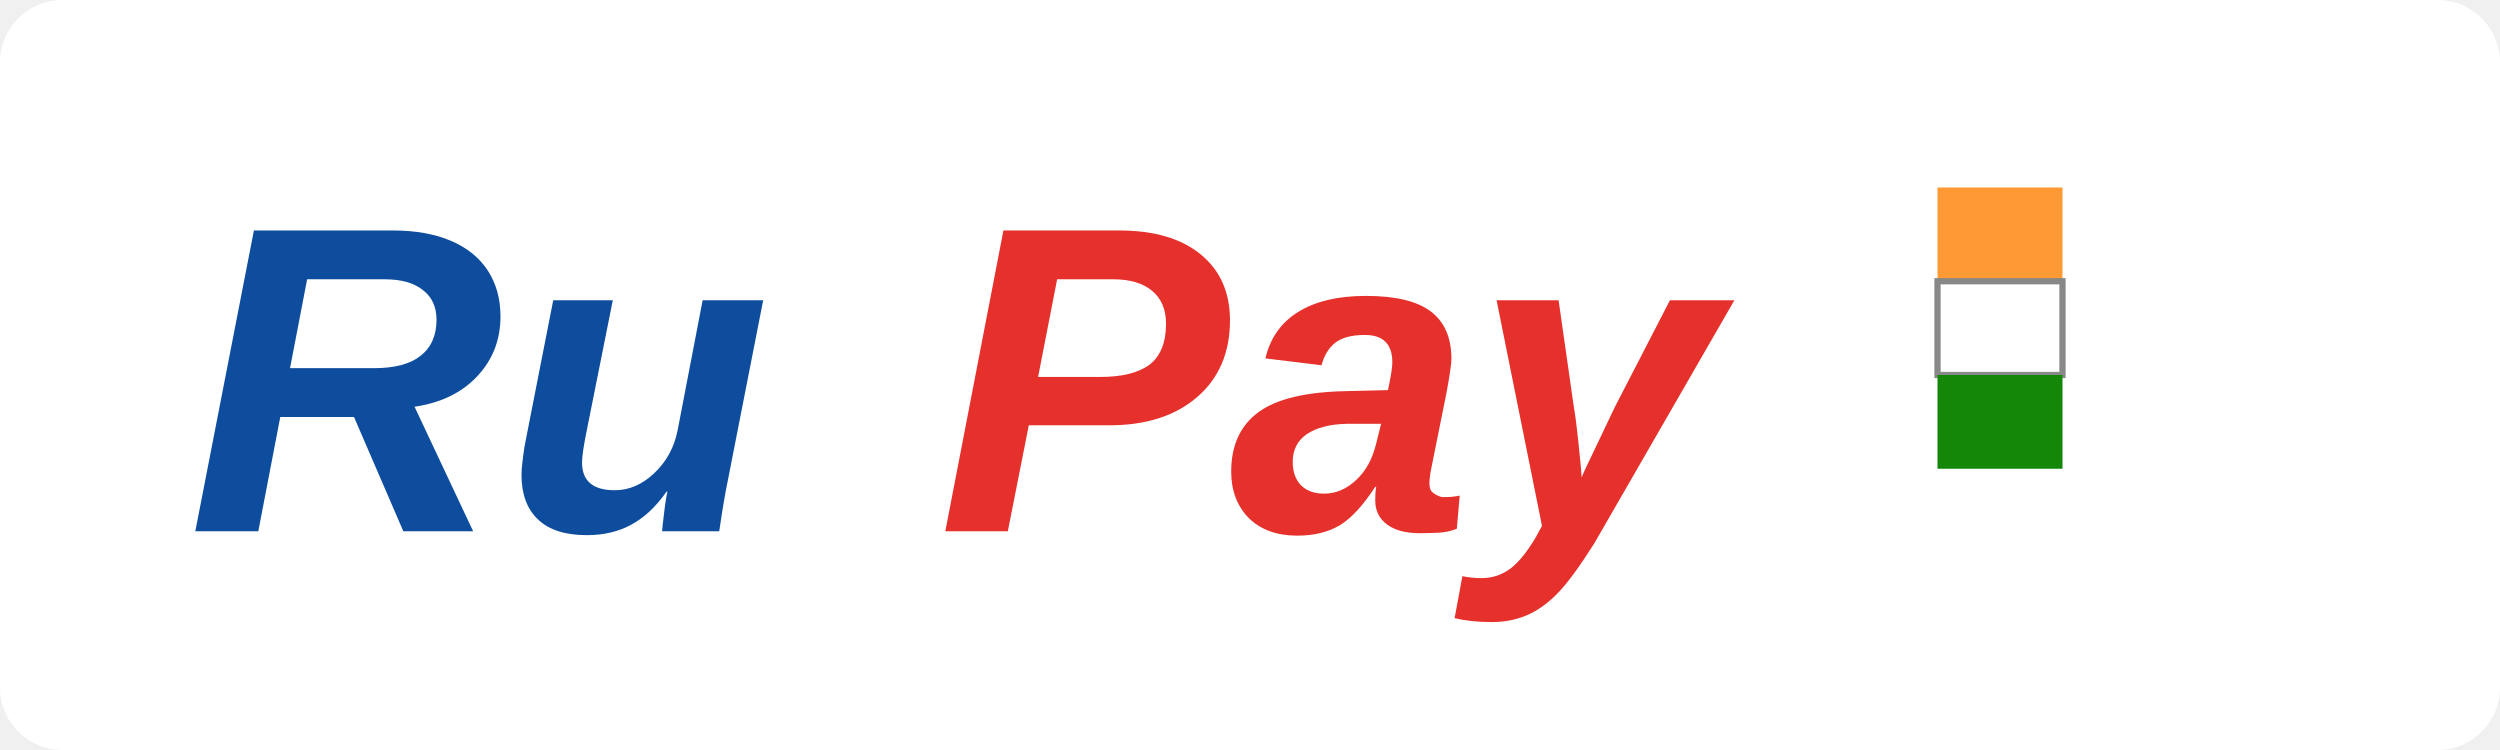
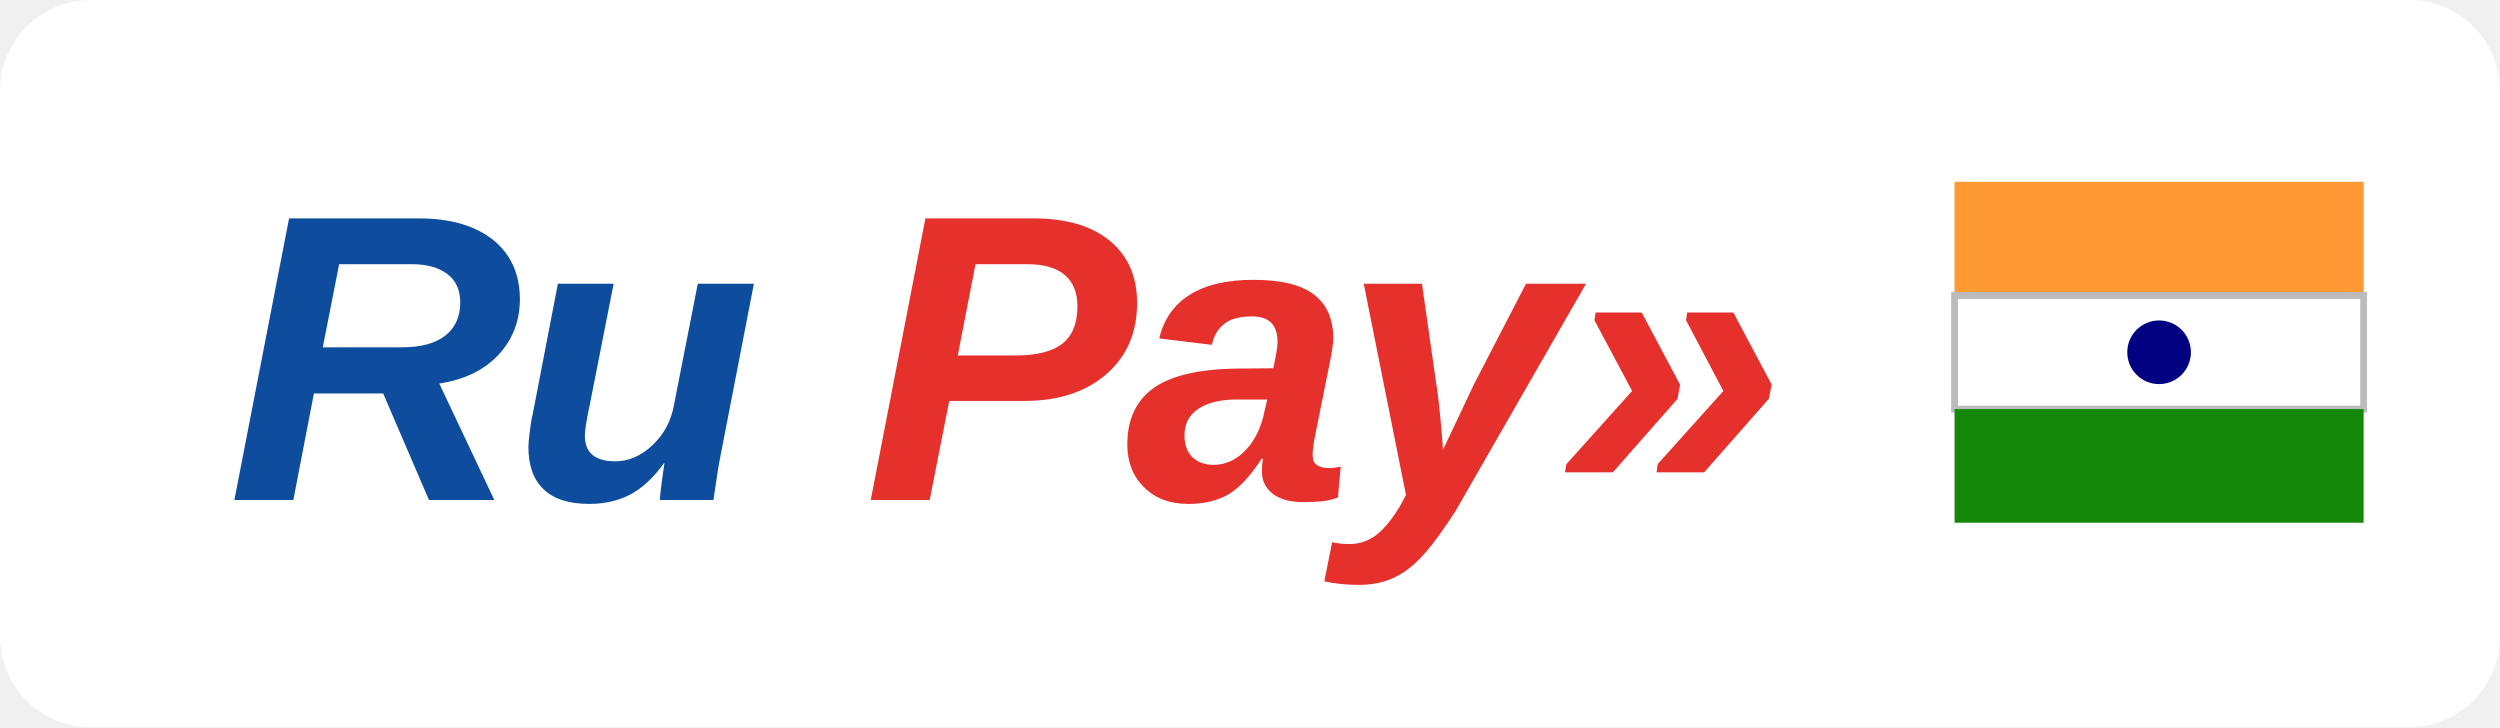
- <svg xmlns="http://www.w3.org/2000/svg" viewBox="0 0 80 24" role="img" aria-label="RuPay">
-   <rect width="80" height="24" rx="2" fill="#fff" />
-   <text x="6" y="17" font-family="Arial,Helvetica,sans-serif" font-size="14" font-weight="900" font-style="italic" fill="#0E4D9E">Ru</text>
-   <text x="30" y="17" font-family="Arial,Helvetica,sans-serif" font-size="14" font-weight="900" font-style="italic" fill="#E5302B">Pay</text>
-   <rect x="62" y="6" width="4" height="3" fill="#FF9933" />
-   <rect x="62" y="9" width="4" height="3" fill="#fff" stroke="#888" stroke-width="0.2" />
-   <rect x="62" y="12" width="4" height="3" fill="#138808" />
+ <svg xmlns="http://www.w3.org/2000/svg" viewBox="0 0 110 32" role="img" aria-label="RuPay">
+   <rect width="110" height="32" rx="4" fill="#fff" />
+   <text x="10" y="22" font-family="'Helvetica Neue',Arial,sans-serif" font-size="18" font-weight="900" font-style="italic" fill="#0E4D9E" letter-spacing="-0.5">Ru</text>
+   <text x="38" y="22" font-family="'Helvetica Neue',Arial,sans-serif" font-size="18" font-weight="900" font-style="italic" fill="#E5302B" letter-spacing="-0.5">Pay»</text>
+   <g transform="translate(86 8)">
+     <rect x="0" y="0" width="18" height="5" fill="#FF9933" />
+     <rect x="0" y="5" width="18" height="5" fill="#fff" stroke="#bbb" stroke-width="0.3" />
+     <rect x="0" y="10" width="18" height="5" fill="#138808" />
+     <circle cx="9" cy="7.5" r="1.4" fill="#000080" />
+   </g>
</svg>
